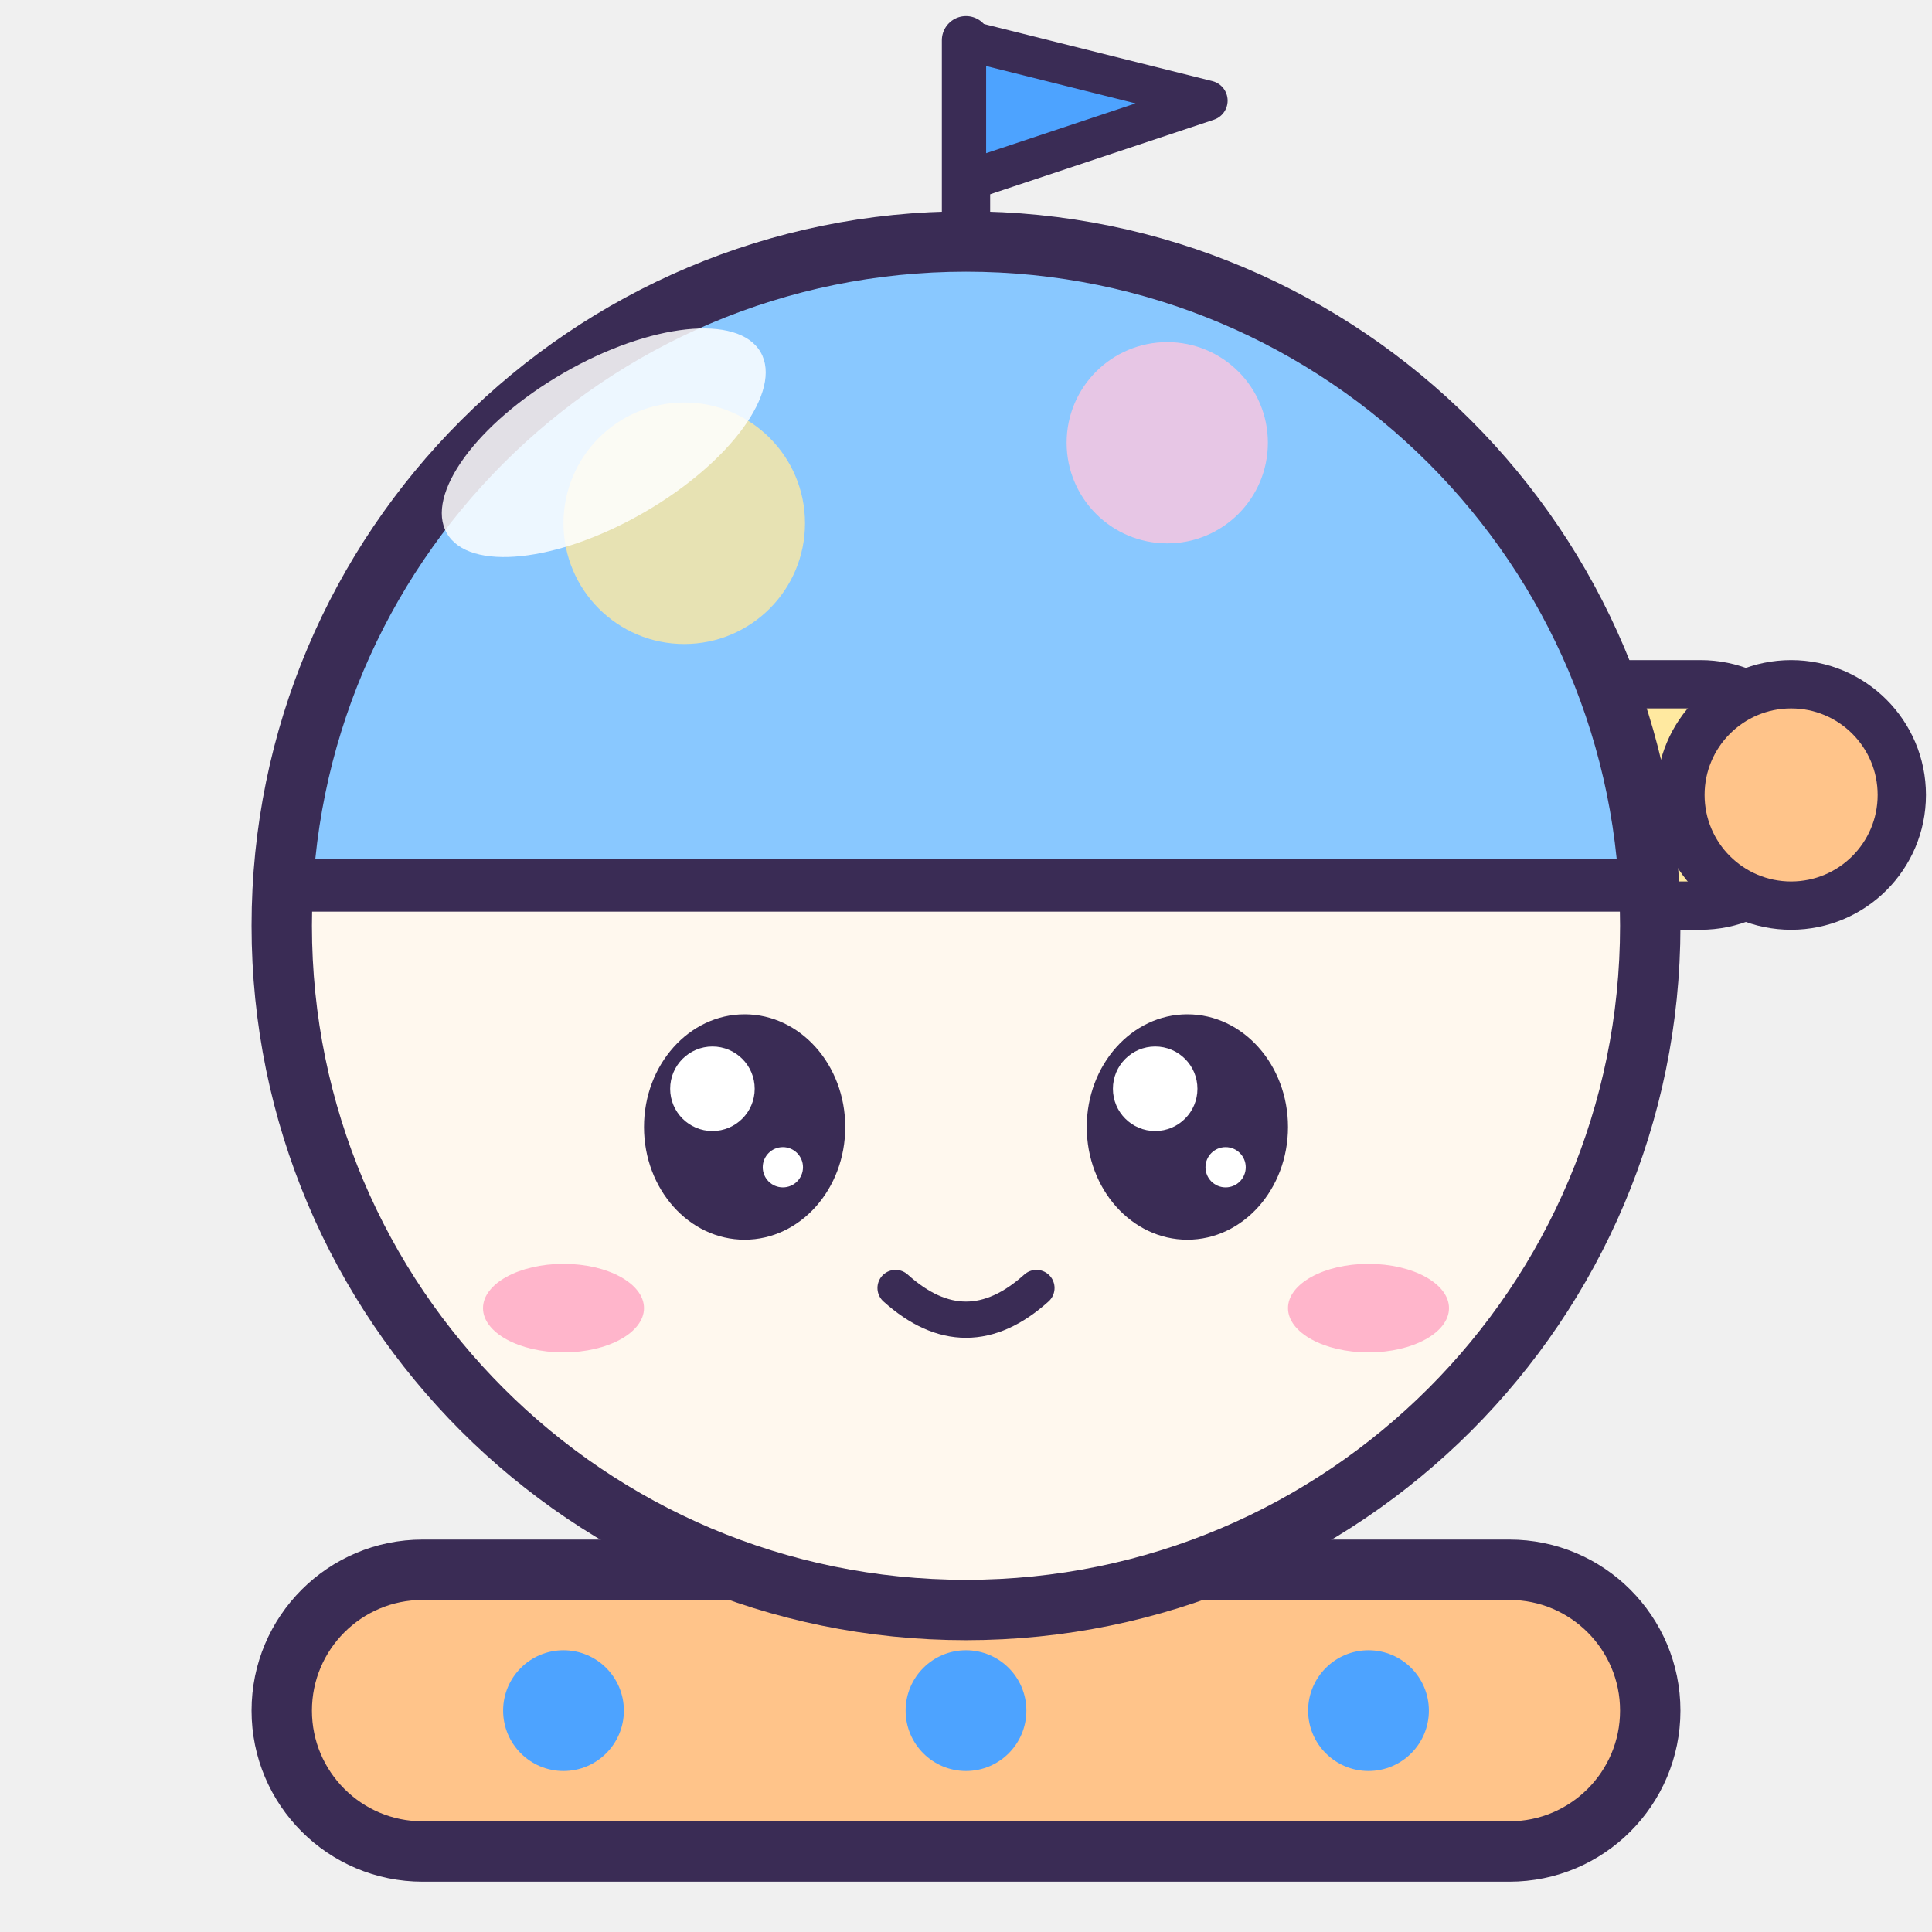
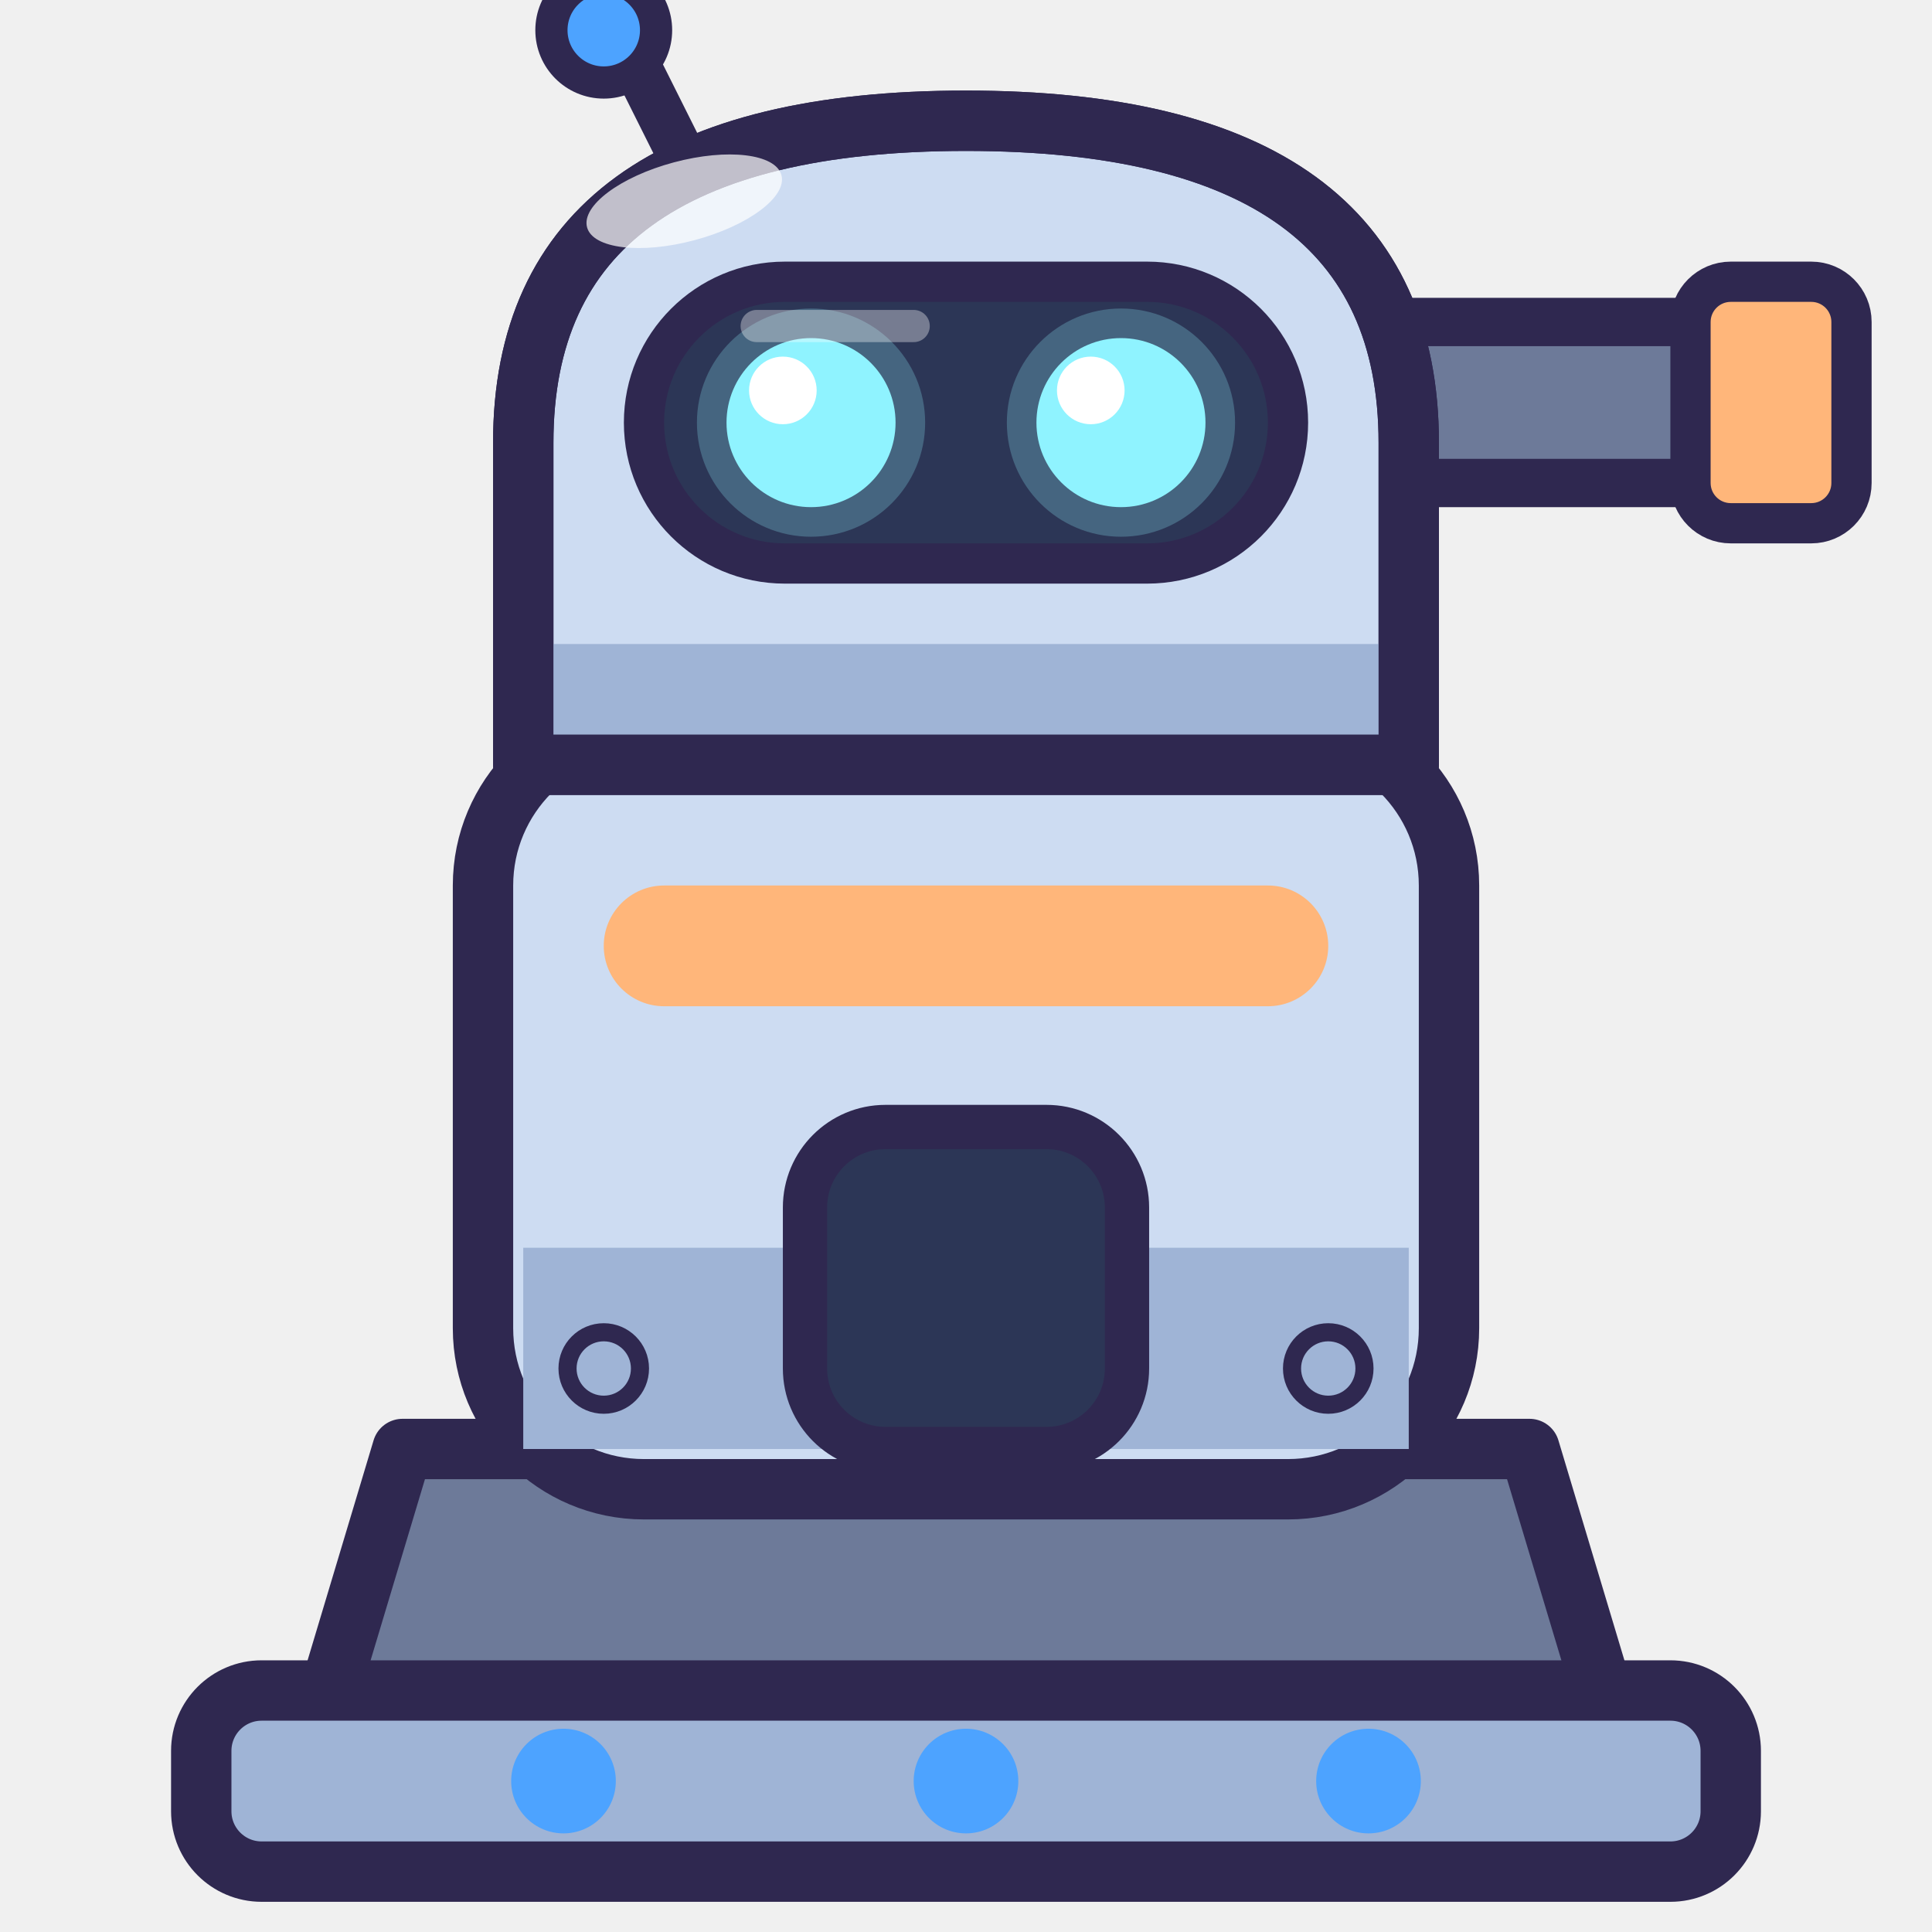
<svg xmlns="http://www.w3.org/2000/svg" viewBox="0 0 96 96">
-   <rect x="14" y="78" width="68" height="14" rx="7" fill="#ffc48a" stroke="#3a2c55" stroke-width="3" stroke-linejoin="round" stroke-linecap="round" />
-   <circle cx="28" cy="85" r="3" fill="#4da3ff" />
-   <circle cx="48" cy="85" r="3" fill="#4da3ff" />
-   <circle cx="68" cy="85" r="3" fill="#4da3ff" />
-   <rect x="68" y="34" width="22" height="11" rx="5.5" fill="#ffe9a0" stroke="#3a2c55" stroke-width="2.4" stroke-linejoin="round" stroke-linecap="round" />
-   <circle cx="89" cy="39.5" r="5.5" fill="#ffc48a" stroke="#3a2c55" stroke-width="2.4" stroke-linejoin="round" stroke-linecap="round" />
-   <defs>
-     <clipPath id="b">
-       <circle cx="48" cy="46" r="34" />
-     </clipPath>
-   </defs>
-   <circle cx="48" cy="46" r="34" fill="#fff8ee" />
-   <rect x="8" y="8" width="80" height="36" fill="#a9dcff" clip-path="url(#b)" />
-   <rect x="8" y="8" width="80" height="36" fill="#4da3ff" opacity="0.35" clip-path="url(#b)" />
-   <circle cx="34" cy="26" r="6" fill="#ffe9a0" opacity="0.8" clip-path="url(#b)" />
-   <circle cx="58" cy="22" r="5" fill="#ffc6de" opacity="0.8" clip-path="url(#b)" />
-   <circle cx="48" cy="46" r="34" fill="none" stroke="#3a2c55" stroke-width="3" stroke-linejoin="round" stroke-linecap="round" />
-   <line x1="14" y1="44" x2="82" y2="44" stroke="#3a2c55" stroke-width="2.6" stroke-linejoin="round" stroke-linecap="round" />
-   <ellipse cx="30" cy="22" rx="9" ry="4" fill="#fff" opacity="0.85" transform="rotate(-30 30 22)" />
-   <ellipse cx="37" cy="56" rx="5" ry="5.60" fill="#3a2c55" />
-   <circle cx="35.40" cy="54.10" r="2.10" fill="#fff" />
-   <circle cx="38.90" cy="58.00" r="1.00" fill="#fff" />
-   <ellipse cx="59" cy="56" rx="5" ry="5.60" fill="#3a2c55" />
-   <circle cx="57.40" cy="54.10" r="2.10" fill="#fff" />
-   <circle cx="60.90" cy="58.00" r="1.00" fill="#fff" />
-   <ellipse cx="28" cy="65" rx="4" ry="2.20" fill="#ff9fbf" opacity="0.75" />
-   <ellipse cx="68" cy="65" rx="4" ry="2.20" fill="#ff9fbf" opacity="0.75" />
-   <path d="M44.5 64 Q48 67.15 51.5 64" fill="none" stroke="#3a2c55" stroke-width="1.8" stroke-linecap="round" />
-   <line x1="48" y1="12" x2="48" y2="2" stroke="#3a2c55" stroke-width="2.4" stroke-linejoin="round" stroke-linecap="round" />
-   <path d="M48 2 L60 5 L48 9 Z" fill="#4da3ff" stroke="#3a2c55" stroke-width="2" stroke-linejoin="round" stroke-linecap="round" />
+   <path d="M14 92 L20 72 L76 72 L82 92 Z" fill="#6d7a99" stroke="#2f2850" stroke-width="3" stroke-linejoin="round" stroke-linecap="round" />
+   <rect x="10" y="84" width="76" height="9" rx="3" fill="#9fb4d6" stroke="#2f2850" stroke-width="3" stroke-linejoin="round" stroke-linecap="round" />
+   <circle cx="28" cy="88.5" r="2.6" fill="#4da3ff" />
+   <circle cx="48" cy="88.5" r="2.6" fill="#4da3ff" />
+   <circle cx="68" cy="88.5" r="2.6" fill="#4da3ff" />
+   <rect x="24" y="36" width="48" height="38" rx="8" fill="#cddcf2" stroke="#2f2850" stroke-width="3" stroke-linejoin="round" stroke-linecap="round" />
+   <rect x="26" y="62" width="44" height="10" fill="#9fb4d6" />
+   <rect x="30" y="44" width="36" height="6" rx="3" fill="#ffb67a" />
+   <rect x="40" y="56" width="16" height="16" rx="4" fill="#2c3656" stroke="#2f2850" stroke-width="2.2" stroke-linejoin="round" stroke-linecap="round" />
+   <rect x="62" y="16" width="26" height="8" rx="2.5" fill="#6d7a99" stroke="#2f2850" stroke-width="2.4" stroke-linejoin="round" stroke-linecap="round" />
+   <rect x="84" y="14" width="8" height="12" rx="2" fill="#ffb67a" stroke="#2f2850" stroke-width="2" stroke-linejoin="round" stroke-linecap="round" />
+   <path d="M26 38 L26 22 Q26 6 48 6 Q70 6 70 22 L70 38 Z" fill="#cddcf2" stroke="#2f2850" stroke-width="3" stroke-linejoin="round" stroke-linecap="round" />
+   <path d="M27 32 L69 32 L69 38 L27 38 Z" fill="#9fb4d6" />
+   <path d="M26 38 L26 22 Q26 6 48 6 Q70 6 70 22 L70 38 Z" fill="none" stroke="#2f2850" stroke-width="3" stroke-linejoin="round" stroke-linecap="round" />
+   <rect x="32" y="14" width="32" height="14" rx="7.0" fill="#2c3656" stroke="#2f2850" stroke-width="2" stroke-linejoin="round" stroke-linecap="round" />
+   <circle cx="40.3" cy="21.0" r="5.67" fill="#8ff3ff" opacity="0.25" />
+   <circle cx="40.3" cy="21.0" r="4.20" fill="#8ff3ff" />
+   <circle cx="38.9" cy="19.4" r="1.68" fill="#fff" />
+   <circle cx="55.7" cy="21.0" r="5.67" fill="#8ff3ff" opacity="0.25" />
+   <circle cx="55.7" cy="21.0" r="4.20" fill="#8ff3ff" />
+   <circle cx="54.2" cy="19.4" r="1.68" fill="#fff" />
+   <path d="M37.6 16.2 L45.4 16.2" stroke="#fff" stroke-width="1.6" stroke-linecap="round" opacity="0.35" />
+   <line x1="34" y1="8" x2="30" y2="0" stroke="#2f2850" stroke-width="2.4" stroke-linejoin="round" stroke-linecap="round" />
+   <circle cx="30" cy="1.5" r="2.6" fill="#4da3ff" stroke="#2f2850" stroke-width="1.6" stroke-linejoin="round" stroke-linecap="round" />
+   <circle cx="30" cy="68" r="1.8" fill="#9fb4d6" stroke="#2f2850" stroke-width="0.9" stroke-linejoin="round" stroke-linecap="round" />
+   <circle cx="66" cy="68" r="1.8" fill="#9fb4d6" stroke="#2f2850" stroke-width="0.9" stroke-linejoin="round" stroke-linecap="round" />
+   <ellipse cx="34" cy="10" rx="5" ry="2" fill="#fff" opacity="0.7" transform="rotate(-15 34 10)" />
</svg>
